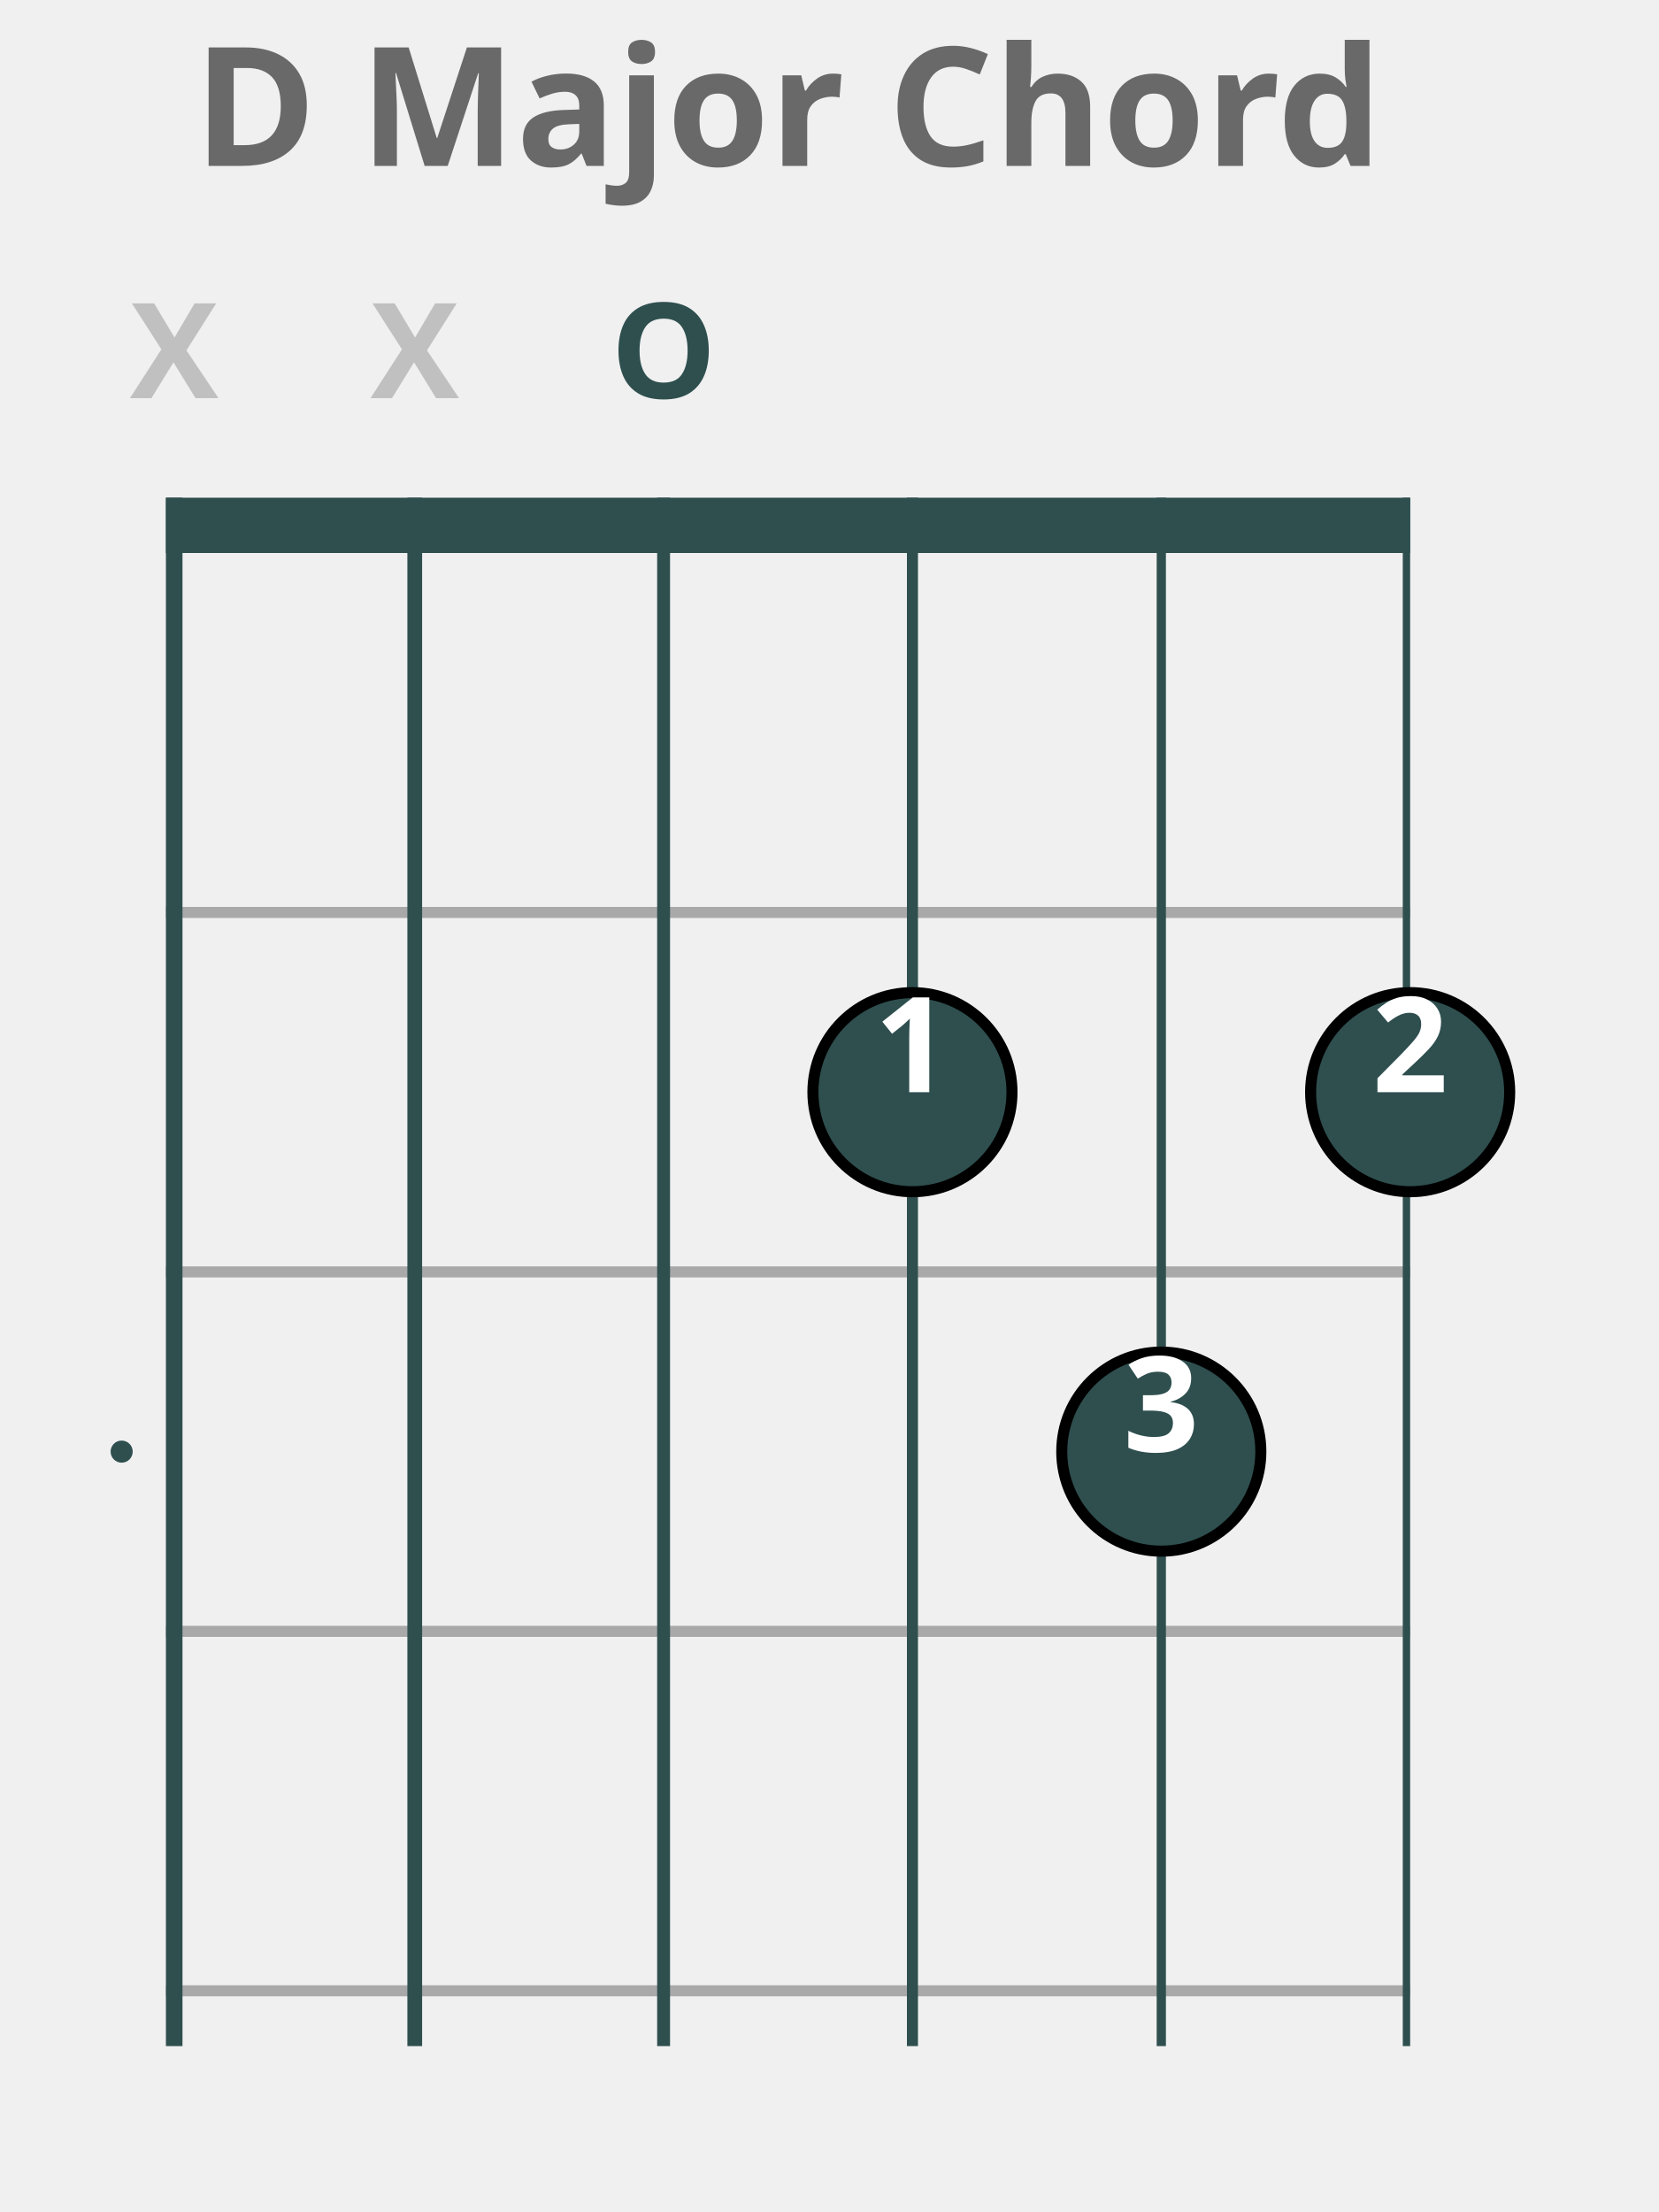
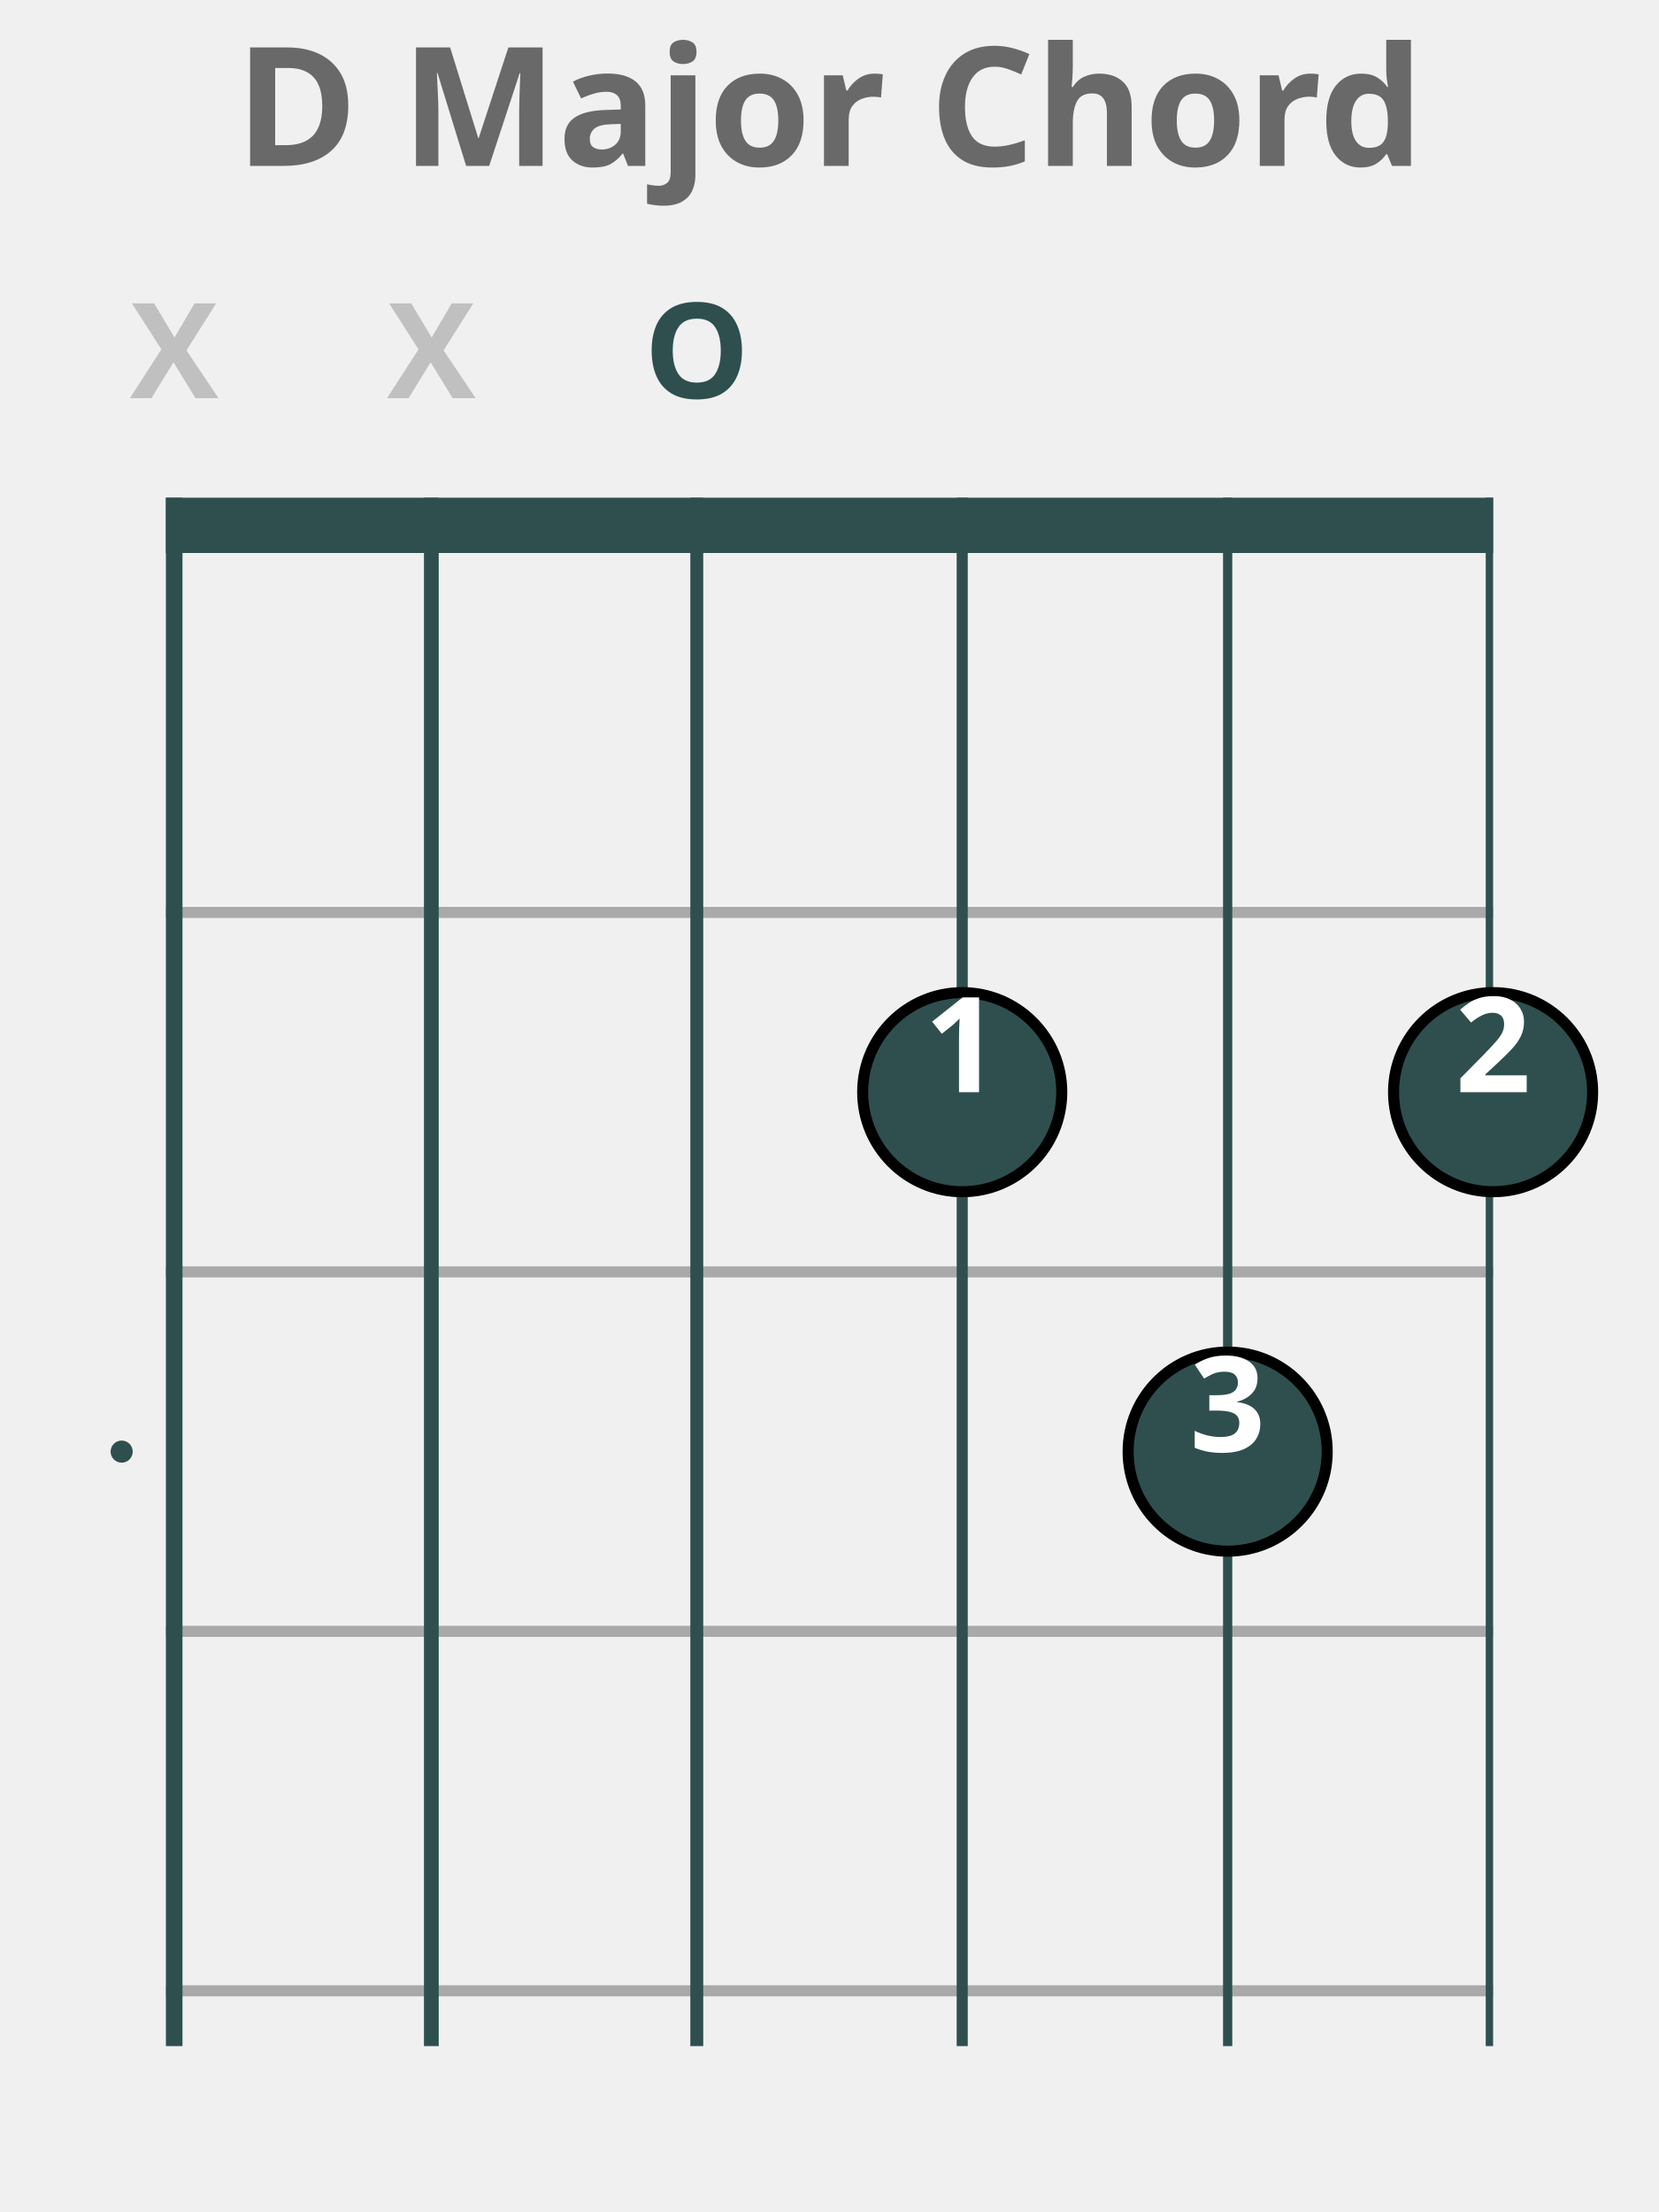
<svg xmlns="http://www.w3.org/2000/svg" baseProfile="full" height="400" version="1.1" width="300">
  <defs />
-   <line stroke="darkgray" stroke-width="2" x1="30" x2="255.0" y1="165.0" y2="165.0" />
-   <line stroke="darkgray" stroke-width="2" x1="30" x2="255.0" y1="230.0" y2="230.0" />
-   <line stroke="darkgray" stroke-width="2" x1="30" x2="255.0" y1="295.0" y2="295.0" />
-   <line stroke="darkgray" stroke-width="2" x1="30" x2="255.0" y1="360.0" y2="360.0" />
+   <line stroke="darkgray" stroke-width="2" x1="30" x2="270" y1="165.0" y2="165.0" />
+   <line stroke="darkgray" stroke-width="2" x1="30" x2="270" y1="230.0" y2="230.0" />
+   <line stroke="darkgray" stroke-width="2" x1="30" x2="270" y1="295.0" y2="295.0" />
+   <line stroke="darkgray" stroke-width="2" x1="30" x2="270" y1="360.0" y2="360.0" />
  <circle cx="22" cy="262.5" fill="darkslategray" r="2" />
  <line stroke="darkslategray" stroke-width="3.0" x1="31.5" x2="31.5" y1="90" y2="370" />
  <text alignment-baseline="middle" fill="silver" font-family="Verdana" font-size="24" font-weight="bold" text-anchor="middle" x="31.5" y="72.0">X</text>
-   <line stroke="darkslategray" stroke-width="2.667" x1="75.0" x2="75.0" y1="90" y2="370" />
-   <text alignment-baseline="middle" fill="silver" font-family="Verdana" font-size="24" font-weight="bold" text-anchor="middle" x="75.0" y="72.0">X</text>
-   <line stroke="darkslategray" stroke-width="2.333" x1="120.0" x2="120.0" y1="90" y2="370" />
-   <text alignment-baseline="middle" fill="darkslategray" font-family="Verdana" font-size="24" font-weight="bold" text-anchor="middle" x="120.0" y="72.0">O</text>
-   <line stroke="darkslategray" stroke-width="2.0" x1="165.0" x2="165.0" y1="90" y2="370" />
-   <line stroke="darkslategray" stroke-width="1.667" x1="210.0" x2="210.0" y1="90" y2="370" />
-   <line stroke="darkslategray" stroke-width="1.333" x1="254.333" x2="254.333" y1="90" y2="370" />
-   <line stroke="darkslategray" stroke-width="10" x1="30" x2="255.0" y1="95.0" y2="95.0" />
-   <circle cx="165.0" cy="197.5" fill="darkslategray" r="18" stroke="black" stroke-width="2" />
-   <text alignment-baseline="central" fill="white" font-family="Verdana" font-size="24" font-weight="bold" text-anchor="middle" x="165.0" y="197.5">1</text>
-   <circle cx="210.0" cy="262.5" fill="darkslategray" r="18" stroke="black" stroke-width="2" />
-   <text alignment-baseline="central" fill="white" font-family="Verdana" font-size="24" font-weight="bold" text-anchor="middle" x="210.0" y="262.5">3</text>
-   <circle cx="255.0" cy="197.5" fill="darkslategray" r="18" stroke="black" stroke-width="2" />
-   <text alignment-baseline="central" fill="white" font-family="Verdana" font-size="24" font-weight="bold" text-anchor="middle" x="255.0" y="197.5">2</text>
-   <text alignment-baseline="central" fill="dimgray" font-family="Verdana" font-size="30" font-weight="bold" text-anchor="middle" x="142.5" y="30">D Major Chord</text>
+   <line stroke="darkslategray" stroke-width="2.667" x1="78.0" x2="78.0" y1="90" y2="370" />
+   <text alignment-baseline="middle" fill="silver" font-family="Verdana" font-size="24" font-weight="bold" text-anchor="middle" x="78.0" y="72.0">X</text>
+   <line stroke="darkslategray" stroke-width="2.333" x1="126.0" x2="126.0" y1="90" y2="370" />
+   <text alignment-baseline="middle" fill="darkslategray" font-family="Verdana" font-size="24" font-weight="bold" text-anchor="middle" x="126.0" y="72.0">O</text>
+   <line stroke="darkslategray" stroke-width="2.0" x1="174.0" x2="174.0" y1="90" y2="370" />
+   <line stroke="darkslategray" stroke-width="1.667" x1="222.0" x2="222.0" y1="90" y2="370" />
+   <line stroke="darkslategray" stroke-width="1.333" x1="269.333" x2="269.333" y1="90" y2="370" />
+   <line stroke="darkslategray" stroke-width="10" x1="30" x2="270" y1="95.0" y2="95.0" />
+   <circle cx="174.0" cy="197.5" fill="darkslategray" r="18" stroke="black" stroke-width="2" />
+   <text alignment-baseline="central" fill="white" font-family="Verdana" font-size="24" font-weight="bold" text-anchor="middle" x="174.0" y="197.5">1</text>
+   <circle cx="222.0" cy="262.5" fill="darkslategray" r="18" stroke="black" stroke-width="2" />
+   <text alignment-baseline="central" fill="white" font-family="Verdana" font-size="24" font-weight="bold" text-anchor="middle" x="222.0" y="262.5">3</text>
+   <circle cx="270.0" cy="197.5" fill="darkslategray" r="18" stroke="black" stroke-width="2" />
+   <text alignment-baseline="central" fill="white" font-family="Verdana" font-size="24" font-weight="bold" text-anchor="middle" x="270.0" y="197.5">2</text>
+   <text alignment-baseline="central" fill="dimgray" font-family="Verdana" font-size="30" font-weight="bold" text-anchor="middle" x="150.0" y="30">D Major Chord</text>
</svg>
